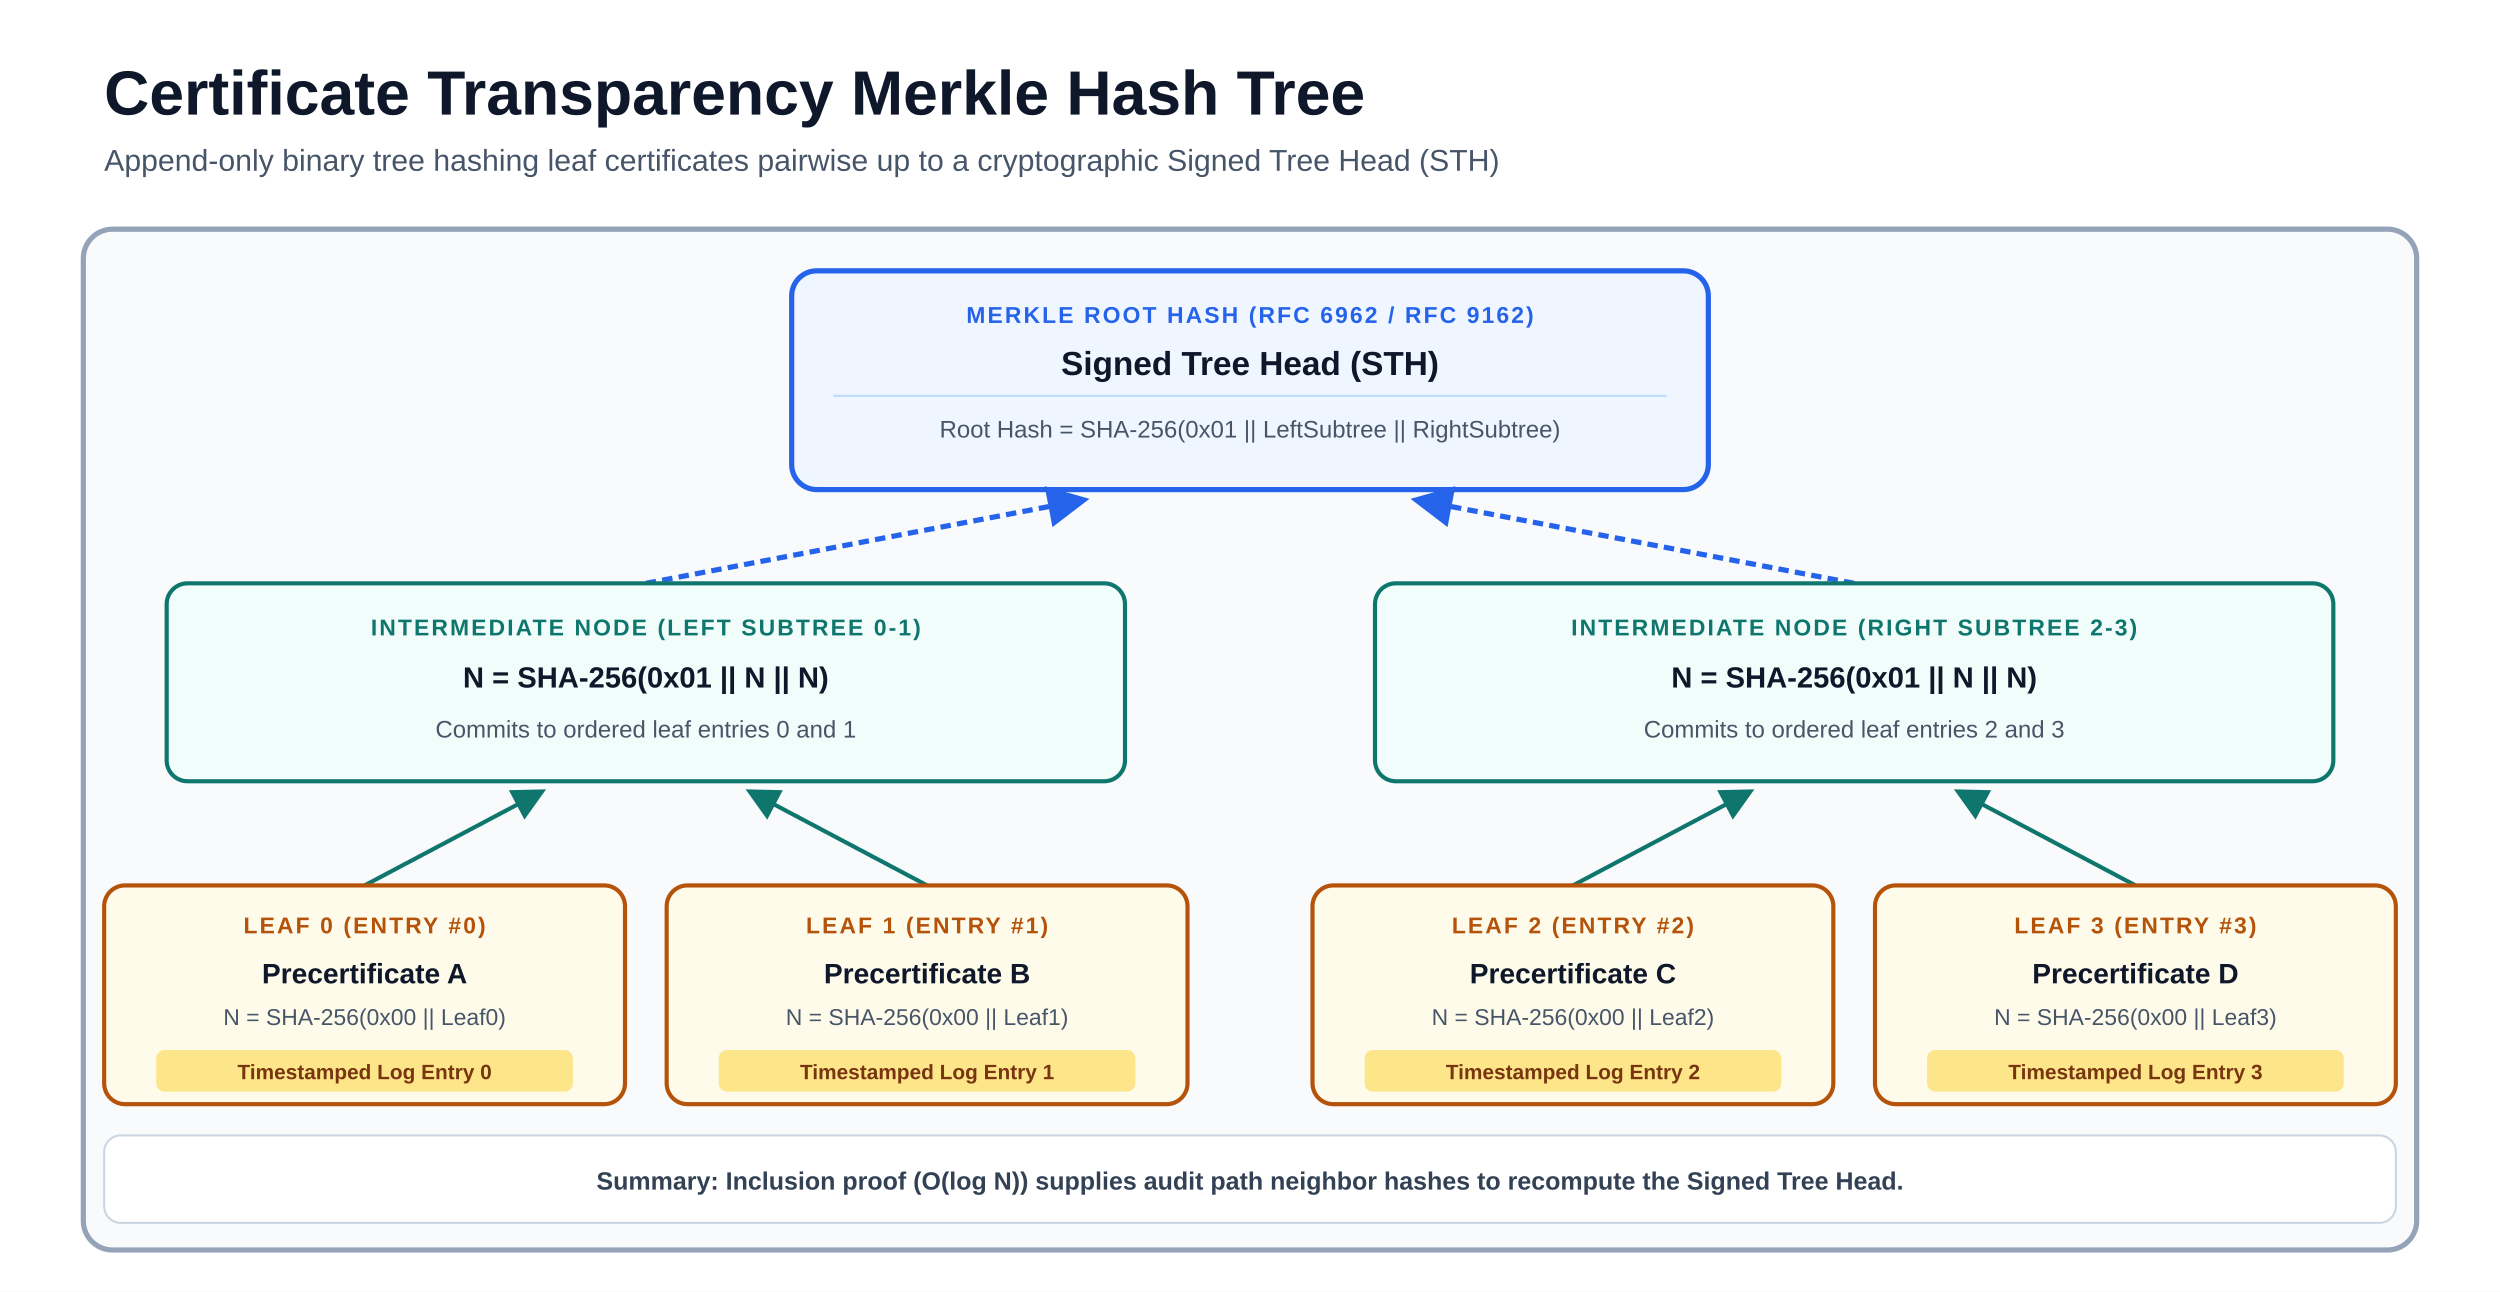
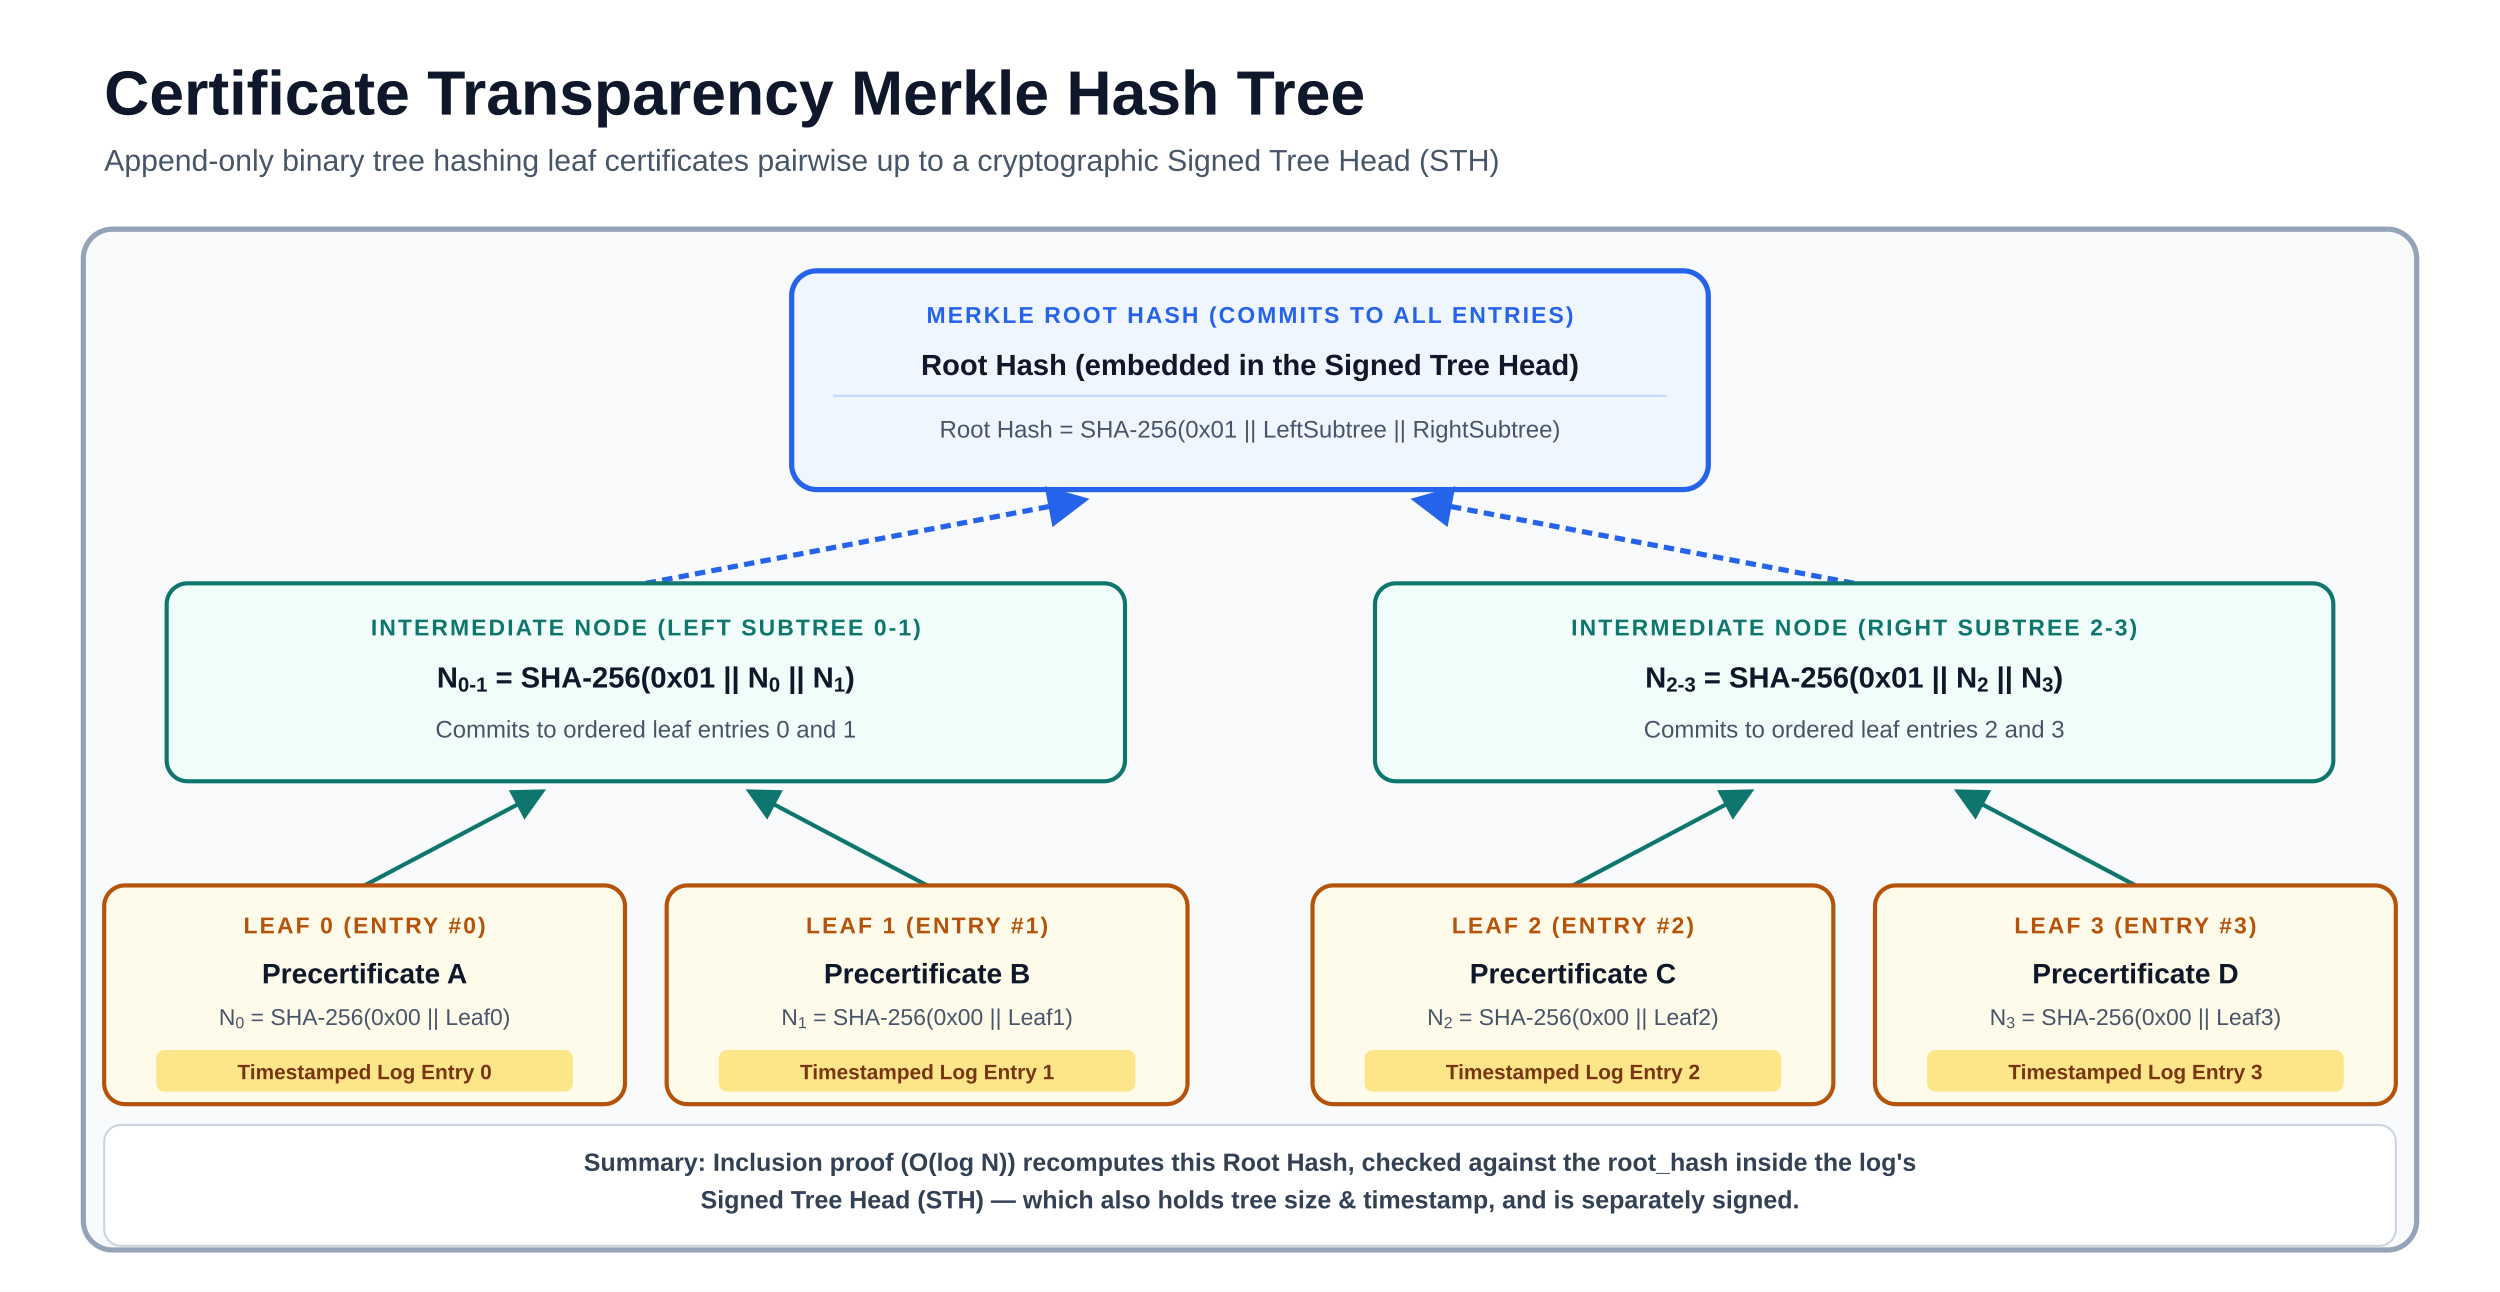
<svg xmlns="http://www.w3.org/2000/svg" viewBox="0 0 1200 620" font-family="-apple-system, BlinkMacSystemFont, 'Segoe UI', Arial, sans-serif">
  <rect width="1200" height="620" fill="#ffffff" />
  <defs>
    <marker id="arrow-blue" viewBox="0 0 10 10" refX="8.5" refY="5" markerWidth="8" markerHeight="8" orient="auto">
      <path d="M0 0 L10 5 L0 10Z" fill="#2563eb" />
    </marker>
    <marker id="arrow-teal" viewBox="0 0 10 10" refX="8.5" refY="5" markerWidth="8" markerHeight="8" orient="auto">
      <path d="M0 0 L10 5 L0 10Z" fill="#0f766e" />
    </marker>
  </defs>
  <text x="50" y="55" font-size="30" font-weight="850" fill="#0f172a">Certificate Transparency Merkle Hash Tree</text>
  <text x="50" y="82" font-size="14.5" fill="#475569">Append-only binary tree hashing leaf certificates pairwise up to a cryptographic Signed Tree Head (STH)</text>
  <rect x="40" y="110" width="1120" height="490" rx="14" fill="#f8fafc" stroke="#94a3b8" stroke-width="2.5" />
  <rect x="380" y="130" width="440" height="105" rx="12" fill="#eff6ff" stroke="#2563eb" stroke-width="2.5" />
-   <text x="600" y="155" font-size="11" font-weight="900" letter-spacing="1" fill="#2563eb" text-anchor="middle">MERKLE ROOT HASH (RFC 6962 / RFC 9162)</text>
-   <text x="600" y="180" font-size="16" font-weight="800" fill="#0f172a" text-anchor="middle">Signed Tree Head (STH)</text>
+   <text x="600" y="155" font-size="11" font-weight="900" letter-spacing="1" fill="#2563eb" text-anchor="middle">MERKLE ROOT HASH (COMMITS TO ALL ENTRIES)</text>
+   <text x="600" y="180" font-size="14" font-weight="800" fill="#0f172a" text-anchor="middle">Root Hash (embedded in the Signed Tree Head)</text>
  <line x1="400" y1="190" x2="800" y2="190" stroke="#bfdbfe" stroke-width="1" />
  <text x="600" y="210" font-size="11.5" fill="#475569" text-anchor="middle">Root Hash = SHA-256(0x01 || LeftSubtree || RightSubtree)</text>
  <path d="M 310 280 L 520 240" fill="none" stroke="#2563eb" stroke-width="2.5" stroke-dasharray="5,3" marker-end="url(#arrow-blue)" />
  <path d="M 890 280 L 680 240" fill="none" stroke="#2563eb" stroke-width="2.5" stroke-dasharray="5,3" marker-end="url(#arrow-blue)" />
  <rect x="80" y="280" width="460" height="95" rx="10" fill="#f0fdfa" stroke="#0f766e" stroke-width="2" />
  <text x="310" y="305" font-size="11" font-weight="900" letter-spacing="1" fill="#0f766e" text-anchor="middle">INTERMEDIATE NODE (LEFT SUBTREE 0-1)</text>
-   <text x="310" y="330" font-size="14" font-weight="800" fill="#0f172a" text-anchor="middle">N<sub>0-1</sub> = SHA-256(0x01 || N<sub>0</sub> || N<sub>1</sub>)</text>
+   <text x="310" y="330" font-size="14" font-weight="800" fill="#0f172a" text-anchor="middle">N<tspan baseline-shift="sub" font-size="70%">0-1</tspan> = SHA-256(0x01 || N<tspan baseline-shift="sub" font-size="70%">0</tspan> || N<tspan baseline-shift="sub" font-size="70%">1</tspan>)</text>
  <text x="310" y="354" font-size="11.5" fill="#475569" text-anchor="middle">Commits to ordered leaf entries 0 and 1</text>
  <rect x="660" y="280" width="460" height="95" rx="10" fill="#f0fdfa" stroke="#0f766e" stroke-width="2" />
  <text x="890" y="305" font-size="11" font-weight="900" letter-spacing="1" fill="#0f766e" text-anchor="middle">INTERMEDIATE NODE (RIGHT SUBTREE 2-3)</text>
-   <text x="890" y="330" font-size="14" font-weight="800" fill="#0f172a" text-anchor="middle">N<sub>2-3</sub> = SHA-256(0x01 || N<sub>2</sub> || N<sub>3</sub>)</text>
+   <text x="890" y="330" font-size="14" font-weight="800" fill="#0f172a" text-anchor="middle">N<tspan baseline-shift="sub" font-size="70%">2-3</tspan> = SHA-256(0x01 || N<tspan baseline-shift="sub" font-size="70%">2</tspan> || N<tspan baseline-shift="sub" font-size="70%">3</tspan>)</text>
  <text x="890" y="354" font-size="11.5" fill="#475569" text-anchor="middle">Commits to ordered leaf entries 2 and 3</text>
  <path d="M 175 425 L 260 380" fill="none" stroke="#0f766e" stroke-width="2" marker-end="url(#arrow-teal)" />
  <path d="M 445 425 L 360 380" fill="none" stroke="#0f766e" stroke-width="2" marker-end="url(#arrow-teal)" />
  <path d="M 755 425 L 840 380" fill="none" stroke="#0f766e" stroke-width="2" marker-end="url(#arrow-teal)" />
  <path d="M 1025 425 L 940 380" fill="none" stroke="#0f766e" stroke-width="2" marker-end="url(#arrow-teal)" />
  <rect x="50" y="425" width="250" height="105" rx="10" fill="#fffbeb" stroke="#b45309" stroke-width="2" />
  <text x="175" y="448" font-size="11" font-weight="900" letter-spacing="1" fill="#b45309" text-anchor="middle">LEAF 0 (ENTRY #0)</text>
  <text x="175" y="472" font-size="13.5" font-weight="800" fill="#0f172a" text-anchor="middle">Precertificate A</text>
-   <text x="175" y="492" font-size="11" fill="#475569" text-anchor="middle">N<sub>0</sub> = SHA-256(0x00 || Leaf0)</text>
+   <text x="175" y="492" font-size="11" fill="#475569" text-anchor="middle">N<tspan baseline-shift="sub" font-size="70%">0</tspan> = SHA-256(0x00 || Leaf0)</text>
  <rect x="75" y="504" width="200" height="20" rx="4" fill="#fde68a" />
  <text x="175" y="518" font-size="10" font-weight="800" fill="#78350f" text-anchor="middle">Timestamped Log Entry 0</text>
  <rect x="320" y="425" width="250" height="105" rx="10" fill="#fffbeb" stroke="#b45309" stroke-width="2" />
  <text x="445" y="448" font-size="11" font-weight="900" letter-spacing="1" fill="#b45309" text-anchor="middle">LEAF 1 (ENTRY #1)</text>
  <text x="445" y="472" font-size="13.5" font-weight="800" fill="#0f172a" text-anchor="middle">Precertificate B</text>
-   <text x="445" y="492" font-size="11" fill="#475569" text-anchor="middle">N<sub>1</sub> = SHA-256(0x00 || Leaf1)</text>
+   <text x="445" y="492" font-size="11" fill="#475569" text-anchor="middle">N<tspan baseline-shift="sub" font-size="70%">1</tspan> = SHA-256(0x00 || Leaf1)</text>
  <rect x="345" y="504" width="200" height="20" rx="4" fill="#fde68a" />
  <text x="445" y="518" font-size="10" font-weight="800" fill="#78350f" text-anchor="middle">Timestamped Log Entry 1</text>
  <rect x="630" y="425" width="250" height="105" rx="10" fill="#fffbeb" stroke="#b45309" stroke-width="2" />
  <text x="755" y="448" font-size="11" font-weight="900" letter-spacing="1" fill="#b45309" text-anchor="middle">LEAF 2 (ENTRY #2)</text>
  <text x="755" y="472" font-size="13.5" font-weight="800" fill="#0f172a" text-anchor="middle">Precertificate C</text>
-   <text x="755" y="492" font-size="11" fill="#475569" text-anchor="middle">N<sub>2</sub> = SHA-256(0x00 || Leaf2)</text>
+   <text x="755" y="492" font-size="11" fill="#475569" text-anchor="middle">N<tspan baseline-shift="sub" font-size="70%">2</tspan> = SHA-256(0x00 || Leaf2)</text>
  <rect x="655" y="504" width="200" height="20" rx="4" fill="#fde68a" />
  <text x="755" y="518" font-size="10" font-weight="800" fill="#78350f" text-anchor="middle">Timestamped Log Entry 2</text>
  <rect x="900" y="425" width="250" height="105" rx="10" fill="#fffbeb" stroke="#b45309" stroke-width="2" />
  <text x="1025" y="448" font-size="11" font-weight="900" letter-spacing="1" fill="#b45309" text-anchor="middle">LEAF 3 (ENTRY #3)</text>
  <text x="1025" y="472" font-size="13.5" font-weight="800" fill="#0f172a" text-anchor="middle">Precertificate D</text>
-   <text x="1025" y="492" font-size="11" fill="#475569" text-anchor="middle">N<sub>3</sub> = SHA-256(0x00 || Leaf3)</text>
+   <text x="1025" y="492" font-size="11" fill="#475569" text-anchor="middle">N<tspan baseline-shift="sub" font-size="70%">3</tspan> = SHA-256(0x00 || Leaf3)</text>
  <rect x="925" y="504" width="200" height="20" rx="4" fill="#fde68a" />
  <text x="1025" y="518" font-size="10" font-weight="800" fill="#78350f" text-anchor="middle">Timestamped Log Entry 3</text>
-   <rect x="50" y="545" width="1100" height="42" rx="8" fill="#ffffff" stroke="#cbd5e1" stroke-width="1" />
-   <text x="600" y="571" font-size="12" font-weight="700" fill="#334155" text-anchor="middle">Summary: Inclusion proof (O(log N)) supplies audit path neighbor hashes to recompute the Signed Tree Head.</text>
+   <rect x="50" y="540" width="1100" height="58" rx="8" fill="#ffffff" stroke="#cbd5e1" stroke-width="1" />
+   <text x="600" y="562" font-size="12" font-weight="700" fill="#334155" text-anchor="middle">Summary: Inclusion proof (O(log N)) recomputes this Root Hash, checked against the root_hash inside the log's</text>
+   <text x="600" y="580" font-size="12" font-weight="700" fill="#334155" text-anchor="middle">Signed Tree Head (STH) — which also holds tree size &amp; timestamp, and is separately signed.</text>
</svg>
